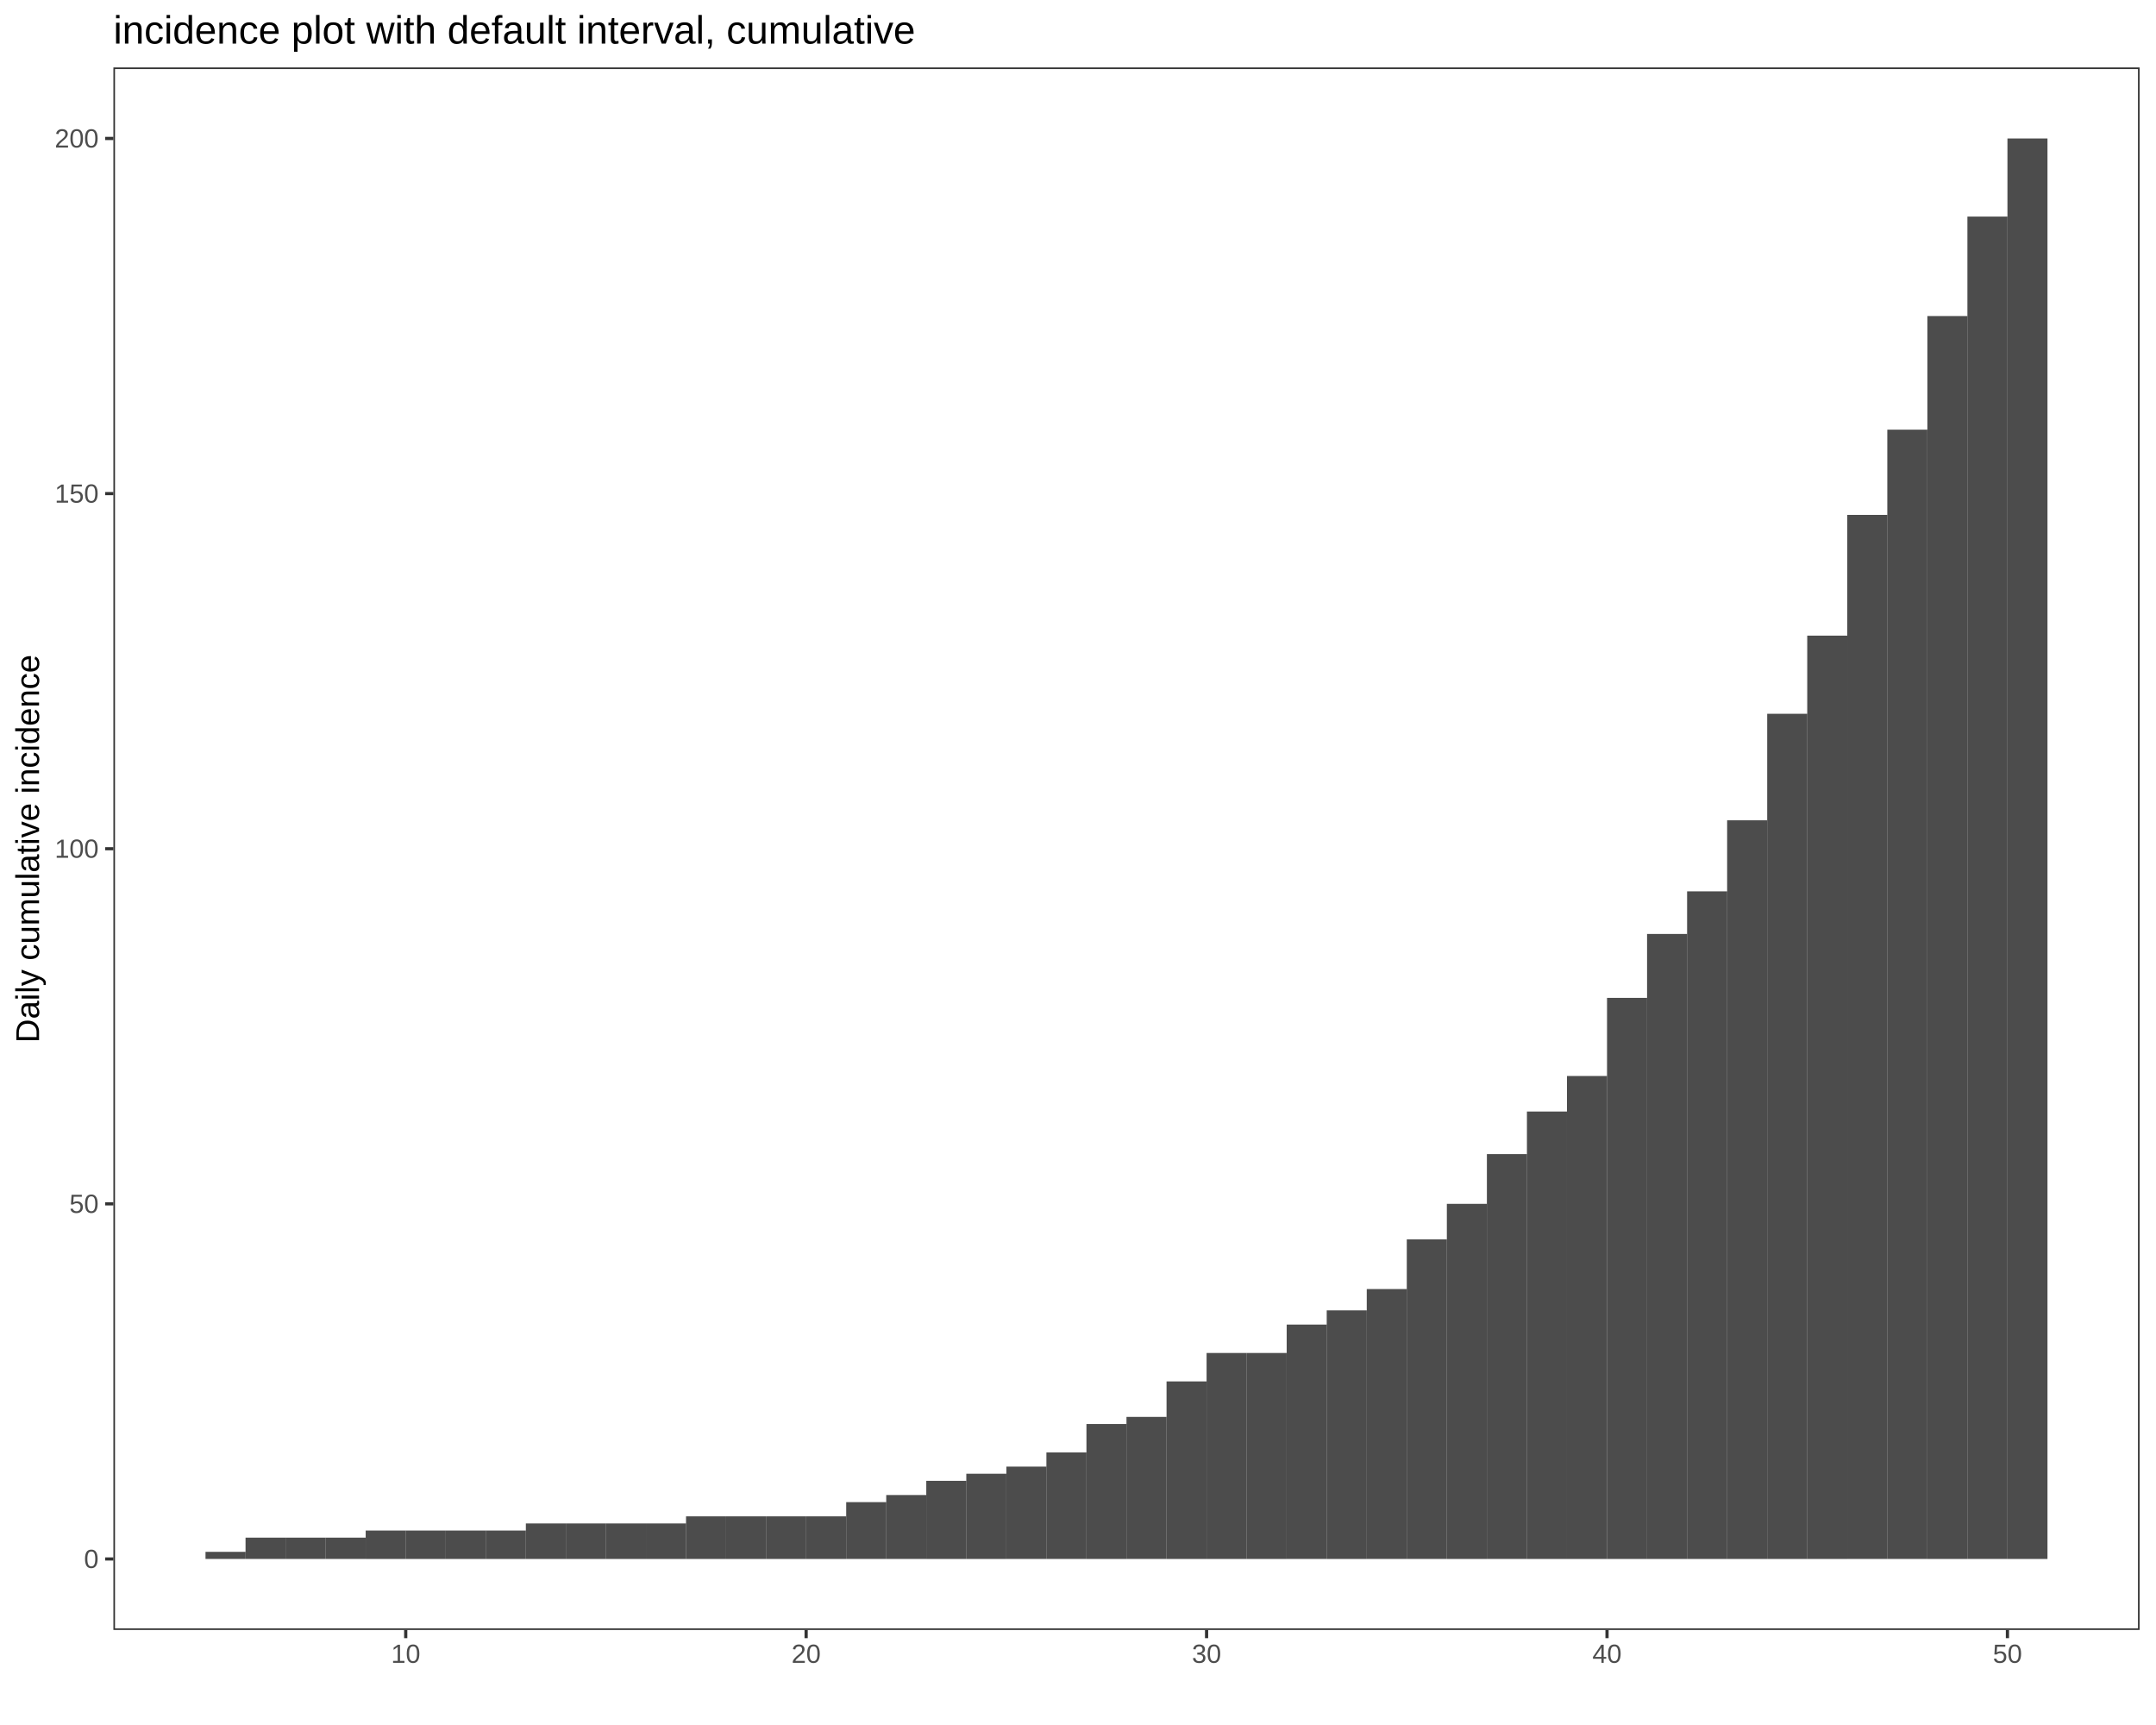
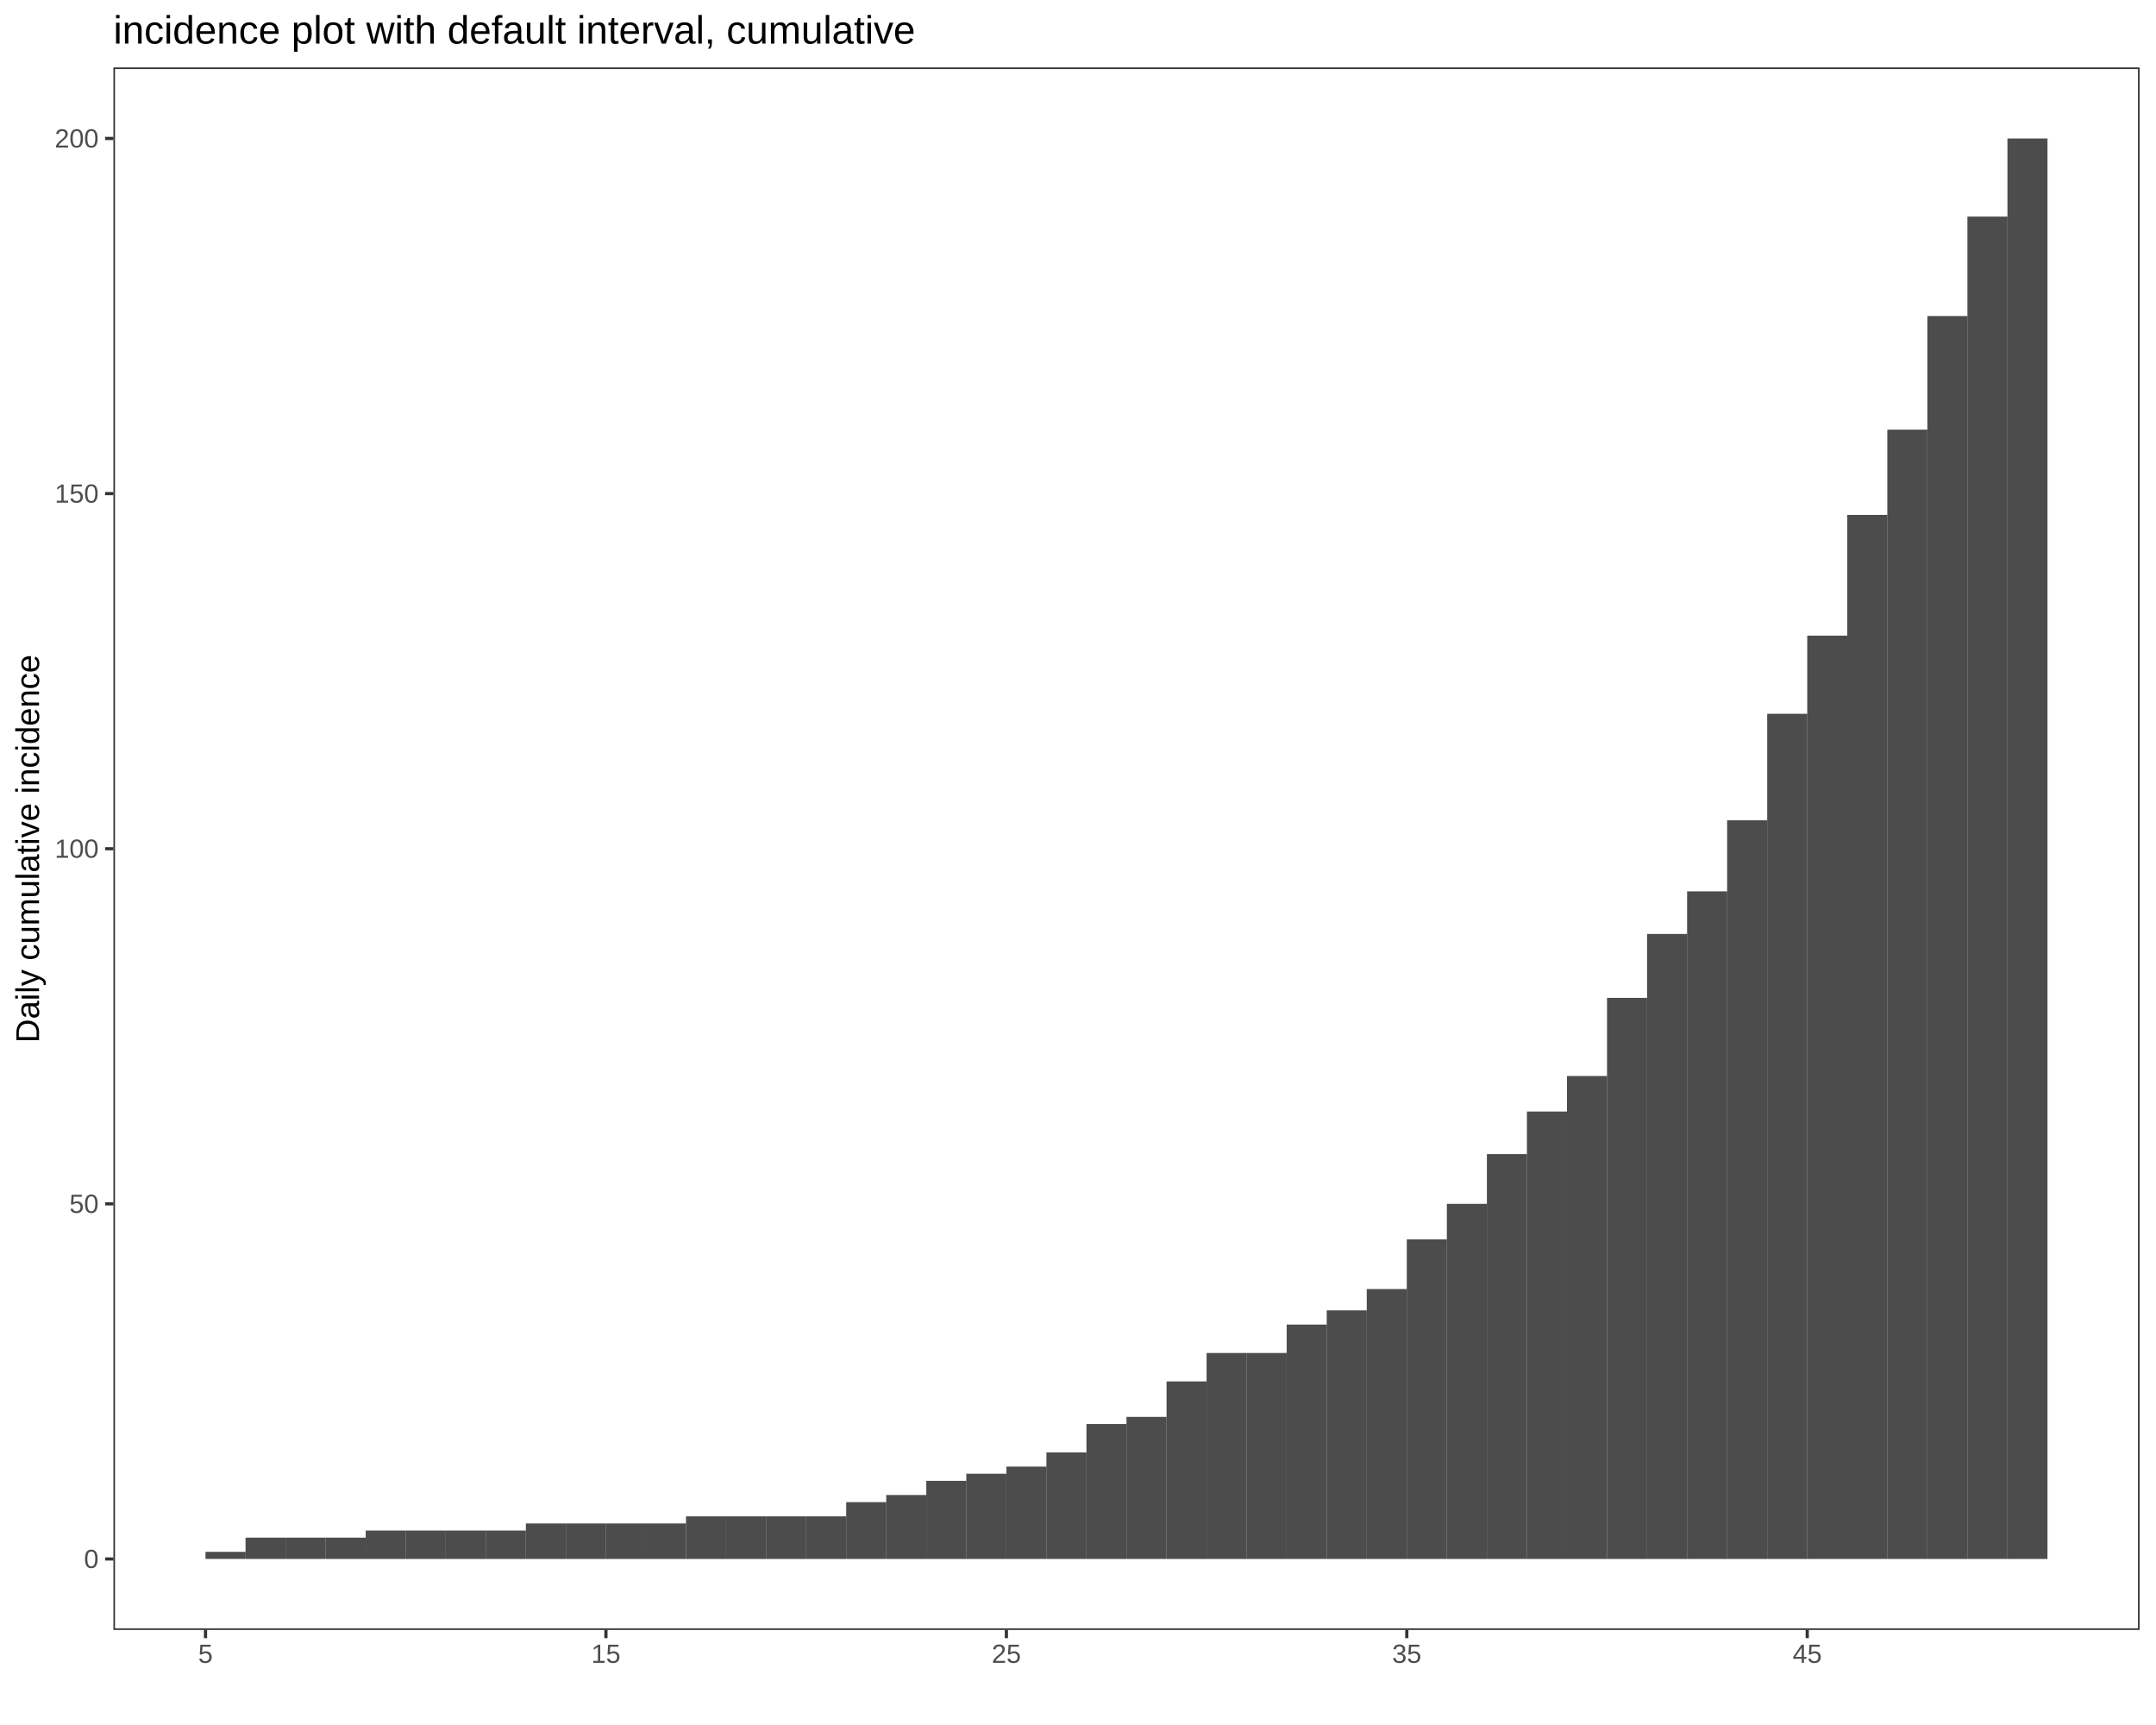
<svg xmlns="http://www.w3.org/2000/svg" viewBox="0 0 720.00 576.00">
  <defs>
    <style type="text/css">
    line, polyline, polygon, path, rect, circle {
      fill: none;
      stroke: #000000;
      stroke-linecap: round;
      stroke-linejoin: round;
      stroke-miterlimit: 10.00;
    }
  </style>
  </defs>
  <rect width="100%" height="100%" style="stroke: none; fill: #FFFFFF;" />
  <rect x="0.00" y="0.00" width="720.00" height="576.00" style="stroke-width: 1.07; stroke: #FFFFFF; fill: #FFFFFF;" />
  <defs>
    <clipPath id="cpMzcuODd8NzE0LjUyfDU0NC4yN3wyMi41Mg==">
      <rect x="37.87" y="22.52" width="676.65" height="521.75" />
    </clipPath>
  </defs>
  <rect x="37.87" y="22.52" width="676.65" height="521.75" style="stroke-width: 1.07; stroke: none; fill: #FFFFFF;" clip-path="url(#cpMzcuODd8NzE0LjUyfDU0NC4yN3wyMi41Mg==)" />
  <rect x="68.63" y="518.18" width="13.37" height="2.37" style="stroke-width: 1.07; stroke: none; stroke-linecap: butt; fill: #000000; fill-opacity: 0.70;" clip-path="url(#cpMzcuODd8NzE0LjUyfDU0NC4yN3wyMi41Mg==)" />
  <rect x="82.00" y="513.44" width="13.37" height="7.11" style="stroke-width: 1.07; stroke: none; stroke-linecap: butt; fill: #000000; fill-opacity: 0.70;" clip-path="url(#cpMzcuODd8NzE0LjUyfDU0NC4yN3wyMi41Mg==)" />
  <rect x="95.37" y="513.44" width="13.37" height="7.11" style="stroke-width: 1.07; stroke: none; stroke-linecap: butt; fill: #000000; fill-opacity: 0.70;" clip-path="url(#cpMzcuODd8NzE0LjUyfDU0NC4yN3wyMi41Mg==)" />
  <rect x="108.74" y="513.44" width="13.37" height="7.11" style="stroke-width: 1.07; stroke: none; stroke-linecap: butt; fill: #000000; fill-opacity: 0.70;" clip-path="url(#cpMzcuODd8NzE0LjUyfDU0NC4yN3wyMi41Mg==)" />
  <rect x="122.12" y="511.07" width="13.37" height="9.49" style="stroke-width: 1.07; stroke: none; stroke-linecap: butt; fill: #000000; fill-opacity: 0.70;" clip-path="url(#cpMzcuODd8NzE0LjUyfDU0NC4yN3wyMi41Mg==)" />
  <rect x="135.49" y="511.07" width="13.37" height="9.49" style="stroke-width: 1.07; stroke: none; stroke-linecap: butt; fill: #000000; fill-opacity: 0.70;" clip-path="url(#cpMzcuODd8NzE0LjUyfDU0NC4yN3wyMi41Mg==)" />
  <rect x="148.86" y="511.07" width="13.37" height="9.49" style="stroke-width: 1.07; stroke: none; stroke-linecap: butt; fill: #000000; fill-opacity: 0.70;" clip-path="url(#cpMzcuODd8NzE0LjUyfDU0NC4yN3wyMi41Mg==)" />
  <rect x="162.23" y="511.07" width="13.37" height="9.49" style="stroke-width: 1.07; stroke: none; stroke-linecap: butt; fill: #000000; fill-opacity: 0.70;" clip-path="url(#cpMzcuODd8NzE0LjUyfDU0NC4yN3wyMi41Mg==)" />
  <rect x="175.61" y="508.70" width="13.37" height="11.86" style="stroke-width: 1.07; stroke: none; stroke-linecap: butt; fill: #000000; fill-opacity: 0.70;" clip-path="url(#cpMzcuODd8NzE0LjUyfDU0NC4yN3wyMi41Mg==)" />
  <rect x="188.98" y="508.70" width="13.37" height="11.86" style="stroke-width: 1.07; stroke: none; stroke-linecap: butt; fill: #000000; fill-opacity: 0.70;" clip-path="url(#cpMzcuODd8NzE0LjUyfDU0NC4yN3wyMi41Mg==)" />
  <rect x="202.35" y="508.70" width="13.37" height="11.86" style="stroke-width: 1.07; stroke: none; stroke-linecap: butt; fill: #000000; fill-opacity: 0.70;" clip-path="url(#cpMzcuODd8NzE0LjUyfDU0NC4yN3wyMi41Mg==)" />
  <rect x="215.72" y="508.70" width="13.37" height="11.86" style="stroke-width: 1.07; stroke: none; stroke-linecap: butt; fill: #000000; fill-opacity: 0.70;" clip-path="url(#cpMzcuODd8NzE0LjUyfDU0NC4yN3wyMi41Mg==)" />
  <rect x="229.10" y="506.33" width="13.37" height="14.23" style="stroke-width: 1.07; stroke: none; stroke-linecap: butt; fill: #000000; fill-opacity: 0.70;" clip-path="url(#cpMzcuODd8NzE0LjUyfDU0NC4yN3wyMi41Mg==)" />
  <rect x="242.47" y="506.33" width="13.37" height="14.23" style="stroke-width: 1.07; stroke: none; stroke-linecap: butt; fill: #000000; fill-opacity: 0.70;" clip-path="url(#cpMzcuODd8NzE0LjUyfDU0NC4yN3wyMi41Mg==)" />
  <rect x="255.84" y="506.33" width="13.37" height="14.23" style="stroke-width: 1.07; stroke: none; stroke-linecap: butt; fill: #000000; fill-opacity: 0.70;" clip-path="url(#cpMzcuODd8NzE0LjUyfDU0NC4yN3wyMi41Mg==)" />
  <rect x="269.21" y="506.33" width="13.37" height="14.23" style="stroke-width: 1.07; stroke: none; stroke-linecap: butt; fill: #000000; fill-opacity: 0.70;" clip-path="url(#cpMzcuODd8NzE0LjUyfDU0NC4yN3wyMi41Mg==)" />
  <rect x="282.59" y="501.58" width="13.37" height="18.97" style="stroke-width: 1.07; stroke: none; stroke-linecap: butt; fill: #000000; fill-opacity: 0.70;" clip-path="url(#cpMzcuODd8NzE0LjUyfDU0NC4yN3wyMi41Mg==)" />
  <rect x="295.96" y="499.21" width="13.37" height="21.34" style="stroke-width: 1.07; stroke: none; stroke-linecap: butt; fill: #000000; fill-opacity: 0.70;" clip-path="url(#cpMzcuODd8NzE0LjUyfDU0NC4yN3wyMi41Mg==)" />
  <rect x="309.33" y="494.47" width="13.37" height="26.09" style="stroke-width: 1.07; stroke: none; stroke-linecap: butt; fill: #000000; fill-opacity: 0.70;" clip-path="url(#cpMzcuODd8NzE0LjUyfDU0NC4yN3wyMi41Mg==)" />
  <rect x="322.70" y="492.10" width="13.37" height="28.46" style="stroke-width: 1.07; stroke: none; stroke-linecap: butt; fill: #000000; fill-opacity: 0.70;" clip-path="url(#cpMzcuODd8NzE0LjUyfDU0NC4yN3wyMi41Mg==)" />
  <rect x="336.08" y="489.72" width="13.37" height="30.83" style="stroke-width: 1.07; stroke: none; stroke-linecap: butt; fill: #000000; fill-opacity: 0.70;" clip-path="url(#cpMzcuODd8NzE0LjUyfDU0NC4yN3wyMi41Mg==)" />
  <rect x="349.45" y="484.98" width="13.37" height="35.57" style="stroke-width: 1.07; stroke: none; stroke-linecap: butt; fill: #000000; fill-opacity: 0.70;" clip-path="url(#cpMzcuODd8NzE0LjUyfDU0NC4yN3wyMi41Mg==)" />
  <rect x="362.82" y="475.50" width="13.37" height="45.06" style="stroke-width: 1.07; stroke: none; stroke-linecap: butt; fill: #000000; fill-opacity: 0.70;" clip-path="url(#cpMzcuODd8NzE0LjUyfDU0NC4yN3wyMi41Mg==)" />
  <rect x="376.19" y="473.12" width="13.37" height="47.43" style="stroke-width: 1.07; stroke: none; stroke-linecap: butt; fill: #000000; fill-opacity: 0.70;" clip-path="url(#cpMzcuODd8NzE0LjUyfDU0NC4yN3wyMi41Mg==)" />
  <rect x="389.57" y="461.27" width="13.37" height="59.29" style="stroke-width: 1.07; stroke: none; stroke-linecap: butt; fill: #000000; fill-opacity: 0.70;" clip-path="url(#cpMzcuODd8NzE0LjUyfDU0NC4yN3wyMi41Mg==)" />
  <rect x="402.94" y="451.78" width="13.37" height="68.78" style="stroke-width: 1.07; stroke: none; stroke-linecap: butt; fill: #000000; fill-opacity: 0.70;" clip-path="url(#cpMzcuODd8NzE0LjUyfDU0NC4yN3wyMi41Mg==)" />
  <rect x="416.31" y="451.78" width="13.37" height="68.78" style="stroke-width: 1.07; stroke: none; stroke-linecap: butt; fill: #000000; fill-opacity: 0.70;" clip-path="url(#cpMzcuODd8NzE0LjUyfDU0NC4yN3wyMi41Mg==)" />
  <rect x="429.69" y="442.29" width="13.37" height="78.26" style="stroke-width: 1.07; stroke: none; stroke-linecap: butt; fill: #000000; fill-opacity: 0.70;" clip-path="url(#cpMzcuODd8NzE0LjUyfDU0NC4yN3wyMi41Mg==)" />
  <rect x="443.06" y="437.55" width="13.37" height="83.01" style="stroke-width: 1.07; stroke: none; stroke-linecap: butt; fill: #000000; fill-opacity: 0.70;" clip-path="url(#cpMzcuODd8NzE0LjUyfDU0NC4yN3wyMi41Mg==)" />
  <rect x="456.43" y="430.43" width="13.37" height="90.12" style="stroke-width: 1.07; stroke: none; stroke-linecap: butt; fill: #000000; fill-opacity: 0.70;" clip-path="url(#cpMzcuODd8NzE0LjUyfDU0NC4yN3wyMi41Mg==)" />
  <rect x="469.80" y="413.83" width="13.37" height="106.72" style="stroke-width: 1.07; stroke: none; stroke-linecap: butt; fill: #000000; fill-opacity: 0.70;" clip-path="url(#cpMzcuODd8NzE0LjUyfDU0NC4yN3wyMi41Mg==)" />
  <rect x="483.18" y="401.98" width="13.37" height="118.58" style="stroke-width: 1.07; stroke: none; stroke-linecap: butt; fill: #000000; fill-opacity: 0.70;" clip-path="url(#cpMzcuODd8NzE0LjUyfDU0NC4yN3wyMi41Mg==)" />
  <rect x="496.55" y="385.37" width="13.37" height="135.18" style="stroke-width: 1.07; stroke: none; stroke-linecap: butt; fill: #000000; fill-opacity: 0.70;" clip-path="url(#cpMzcuODd8NzE0LjUyfDU0NC4yN3wyMi41Mg==)" />
  <rect x="509.92" y="371.15" width="13.37" height="149.41" style="stroke-width: 1.07; stroke: none; stroke-linecap: butt; fill: #000000; fill-opacity: 0.70;" clip-path="url(#cpMzcuODd8NzE0LjUyfDU0NC4yN3wyMi41Mg==)" />
  <rect x="523.29" y="359.29" width="13.37" height="161.27" style="stroke-width: 1.07; stroke: none; stroke-linecap: butt; fill: #000000; fill-opacity: 0.70;" clip-path="url(#cpMzcuODd8NzE0LjUyfDU0NC4yN3wyMi41Mg==)" />
  <rect x="536.67" y="333.20" width="13.37" height="187.36" style="stroke-width: 1.07; stroke: none; stroke-linecap: butt; fill: #000000; fill-opacity: 0.70;" clip-path="url(#cpMzcuODd8NzE0LjUyfDU0NC4yN3wyMi41Mg==)" />
  <rect x="550.04" y="311.86" width="13.37" height="208.70" style="stroke-width: 1.07; stroke: none; stroke-linecap: butt; fill: #000000; fill-opacity: 0.70;" clip-path="url(#cpMzcuODd8NzE0LjUyfDU0NC4yN3wyMi41Mg==)" />
  <rect x="563.41" y="297.63" width="13.37" height="222.93" style="stroke-width: 1.07; stroke: none; stroke-linecap: butt; fill: #000000; fill-opacity: 0.70;" clip-path="url(#cpMzcuODd8NzE0LjUyfDU0NC4yN3wyMi41Mg==)" />
  <rect x="576.78" y="273.91" width="13.37" height="246.65" style="stroke-width: 1.07; stroke: none; stroke-linecap: butt; fill: #000000; fill-opacity: 0.70;" clip-path="url(#cpMzcuODd8NzE0LjUyfDU0NC4yN3wyMi41Mg==)" />
  <rect x="590.16" y="238.34" width="13.37" height="282.22" style="stroke-width: 1.07; stroke: none; stroke-linecap: butt; fill: #000000; fill-opacity: 0.70;" clip-path="url(#cpMzcuODd8NzE0LjUyfDU0NC4yN3wyMi41Mg==)" />
  <rect x="603.53" y="212.25" width="13.37" height="308.31" style="stroke-width: 1.07; stroke: none; stroke-linecap: butt; fill: #000000; fill-opacity: 0.70;" clip-path="url(#cpMzcuODd8NzE0LjUyfDU0NC4yN3wyMi41Mg==)" />
  <rect x="616.90" y="171.93" width="13.37" height="348.62" style="stroke-width: 1.07; stroke: none; stroke-linecap: butt; fill: #000000; fill-opacity: 0.70;" clip-path="url(#cpMzcuODd8NzE0LjUyfDU0NC4yN3wyMi41Mg==)" />
  <rect x="630.27" y="143.47" width="13.37" height="377.08" style="stroke-width: 1.07; stroke: none; stroke-linecap: butt; fill: #000000; fill-opacity: 0.70;" clip-path="url(#cpMzcuODd8NzE0LjUyfDU0NC4yN3wyMi41Mg==)" />
  <rect x="643.65" y="105.53" width="13.37" height="415.03" style="stroke-width: 1.07; stroke: none; stroke-linecap: butt; fill: #000000; fill-opacity: 0.70;" clip-path="url(#cpMzcuODd8NzE0LjUyfDU0NC4yN3wyMi41Mg==)" />
  <rect x="657.02" y="72.32" width="13.37" height="448.23" style="stroke-width: 1.07; stroke: none; stroke-linecap: butt; fill: #000000; fill-opacity: 0.70;" clip-path="url(#cpMzcuODd8NzE0LjUyfDU0NC4yN3wyMi41Mg==)" />
  <rect x="670.39" y="46.24" width="13.37" height="474.32" style="stroke-width: 1.07; stroke: none; stroke-linecap: butt; fill: #000000; fill-opacity: 0.70;" clip-path="url(#cpMzcuODd8NzE0LjUyfDU0NC4yN3wyMi41Mg==)" />
  <rect x="37.87" y="22.52" width="676.65" height="521.75" style="stroke-width: 1.07; stroke: #333333;" clip-path="url(#cpMzcuODd8NzE0LjUyfDU0NC4yN3wyMi41Mg==)" />
  <defs>
    <clipPath id="cpMC4wMHw3MjAuMDB8NTc2LjAwfDAuMDA=">
      <rect x="0.00" y="0.00" width="720.00" height="576.00" />
    </clipPath>
  </defs>
  <g clip-path="url(#cpMC4wMHw3MjAuMDB8NTc2LjAwfDAuMDA=)">
    <text x="28.05" y="523.58" style="font-size: 8.80px; fill: #4D4D4D; font-family: Liberation Sans;" textLength="4.89px" lengthAdjust="spacingAndGlyphs">0</text>
  </g>
  <g clip-path="url(#cpMC4wMHw3MjAuMDB8NTc2LjAwfDAuMDA=)">
    <text x="23.16" y="405.00" style="font-size: 8.80px; fill: #4D4D4D; font-family: Liberation Sans;" textLength="9.78px" lengthAdjust="spacingAndGlyphs">50</text>
  </g>
  <g clip-path="url(#cpMC4wMHw3MjAuMDB8NTc2LjAwfDAuMDA=)">
    <text x="18.27" y="286.42" style="font-size: 8.80px; fill: #4D4D4D; font-family: Liberation Sans;" textLength="14.67px" lengthAdjust="spacingAndGlyphs">100</text>
  </g>
  <g clip-path="url(#cpMC4wMHw3MjAuMDB8NTc2LjAwfDAuMDA=)">
    <text x="18.27" y="167.84" style="font-size: 8.80px; fill: #4D4D4D; font-family: Liberation Sans;" textLength="14.67px" lengthAdjust="spacingAndGlyphs">150</text>
  </g>
  <g clip-path="url(#cpMC4wMHw3MjAuMDB8NTc2LjAwfDAuMDA=)">
    <text x="18.27" y="49.26" style="font-size: 8.80px; fill: #4D4D4D; font-family: Liberation Sans;" textLength="14.67px" lengthAdjust="spacingAndGlyphs">200</text>
  </g>
  <polyline points="35.13,520.56 37.87,520.56 " style="stroke-width: 1.07; stroke: #333333; stroke-linecap: butt;" clip-path="url(#cpMC4wMHw3MjAuMDB8NTc2LjAwfDAuMDA=)" />
  <polyline points="35.13,401.98 37.87,401.98 " style="stroke-width: 1.07; stroke: #333333; stroke-linecap: butt;" clip-path="url(#cpMC4wMHw3MjAuMDB8NTc2LjAwfDAuMDA=)" />
  <polyline points="35.13,283.40 37.87,283.40 " style="stroke-width: 1.07; stroke: #333333; stroke-linecap: butt;" clip-path="url(#cpMC4wMHw3MjAuMDB8NTc2LjAwfDAuMDA=)" />
  <polyline points="35.13,164.82 37.87,164.82 " style="stroke-width: 1.07; stroke: #333333; stroke-linecap: butt;" clip-path="url(#cpMC4wMHw3MjAuMDB8NTc2LjAwfDAuMDA=)" />
  <polyline points="35.13,46.24 37.87,46.24 " style="stroke-width: 1.07; stroke: #333333; stroke-linecap: butt;" clip-path="url(#cpMC4wMHw3MjAuMDB8NTc2LjAwfDAuMDA=)" />
-   <polyline points="135.49,547.01 135.49,544.27 " style="stroke-width: 1.07; stroke: #333333; stroke-linecap: butt;" clip-path="url(#cpMC4wMHw3MjAuMDB8NTc2LjAwfDAuMDA=)" />
-   <polyline points="269.21,547.01 269.21,544.27 " style="stroke-width: 1.07; stroke: #333333; stroke-linecap: butt;" clip-path="url(#cpMC4wMHw3MjAuMDB8NTc2LjAwfDAuMDA=)" />
-   <polyline points="402.94,547.01 402.94,544.27 " style="stroke-width: 1.07; stroke: #333333; stroke-linecap: butt;" clip-path="url(#cpMC4wMHw3MjAuMDB8NTc2LjAwfDAuMDA=)" />
-   <polyline points="536.67,547.01 536.67,544.27 " style="stroke-width: 1.07; stroke: #333333; stroke-linecap: butt;" clip-path="url(#cpMC4wMHw3MjAuMDB8NTc2LjAwfDAuMDA=)" />
-   <polyline points="670.39,547.01 670.39,544.27 " style="stroke-width: 1.07; stroke: #333333; stroke-linecap: butt;" clip-path="url(#cpMC4wMHw3MjAuMDB8NTc2LjAwfDAuMDA=)" />
+   <polyline points="68.63,547.01 68.63,544.27 " style="stroke-width: 1.07; stroke: #333333; stroke-linecap: butt;" clip-path="url(#cpMC4wMHw3MjAuMDB8NTc2LjAwfDAuMDA=)" />
+   <polyline points="202.35,547.01 202.35,544.27 " style="stroke-width: 1.07; stroke: #333333; stroke-linecap: butt;" clip-path="url(#cpMC4wMHw3MjAuMDB8NTc2LjAwfDAuMDA=)" />
+   <polyline points="336.08,547.01 336.08,544.27 " style="stroke-width: 1.07; stroke: #333333; stroke-linecap: butt;" clip-path="url(#cpMC4wMHw3MjAuMDB8NTc2LjAwfDAuMDA=)" />
+   <polyline points="469.80,547.01 469.80,544.27 " style="stroke-width: 1.07; stroke: #333333; stroke-linecap: butt;" clip-path="url(#cpMC4wMHw3MjAuMDB8NTc2LjAwfDAuMDA=)" />
+   <polyline points="603.53,547.01 603.53,544.27 " style="stroke-width: 1.07; stroke: #333333; stroke-linecap: butt;" clip-path="url(#cpMC4wMHw3MjAuMDB8NTc2LjAwfDAuMDA=)" />
  <g clip-path="url(#cpMC4wMHw3MjAuMDB8NTc2LjAwfDAuMDA=)">
-     <text x="130.60" y="555.25" style="font-size: 8.80px; fill: #4D4D4D; font-family: Liberation Sans;" textLength="9.78px" lengthAdjust="spacingAndGlyphs">10</text>
+     <text x="66.18" y="555.25" style="font-size: 8.80px; fill: #4D4D4D; font-family: Liberation Sans;" textLength="4.89px" lengthAdjust="spacingAndGlyphs">5</text>
  </g>
  <g clip-path="url(#cpMC4wMHw3MjAuMDB8NTc2LjAwfDAuMDA=)">
-     <text x="264.32" y="555.25" style="font-size: 8.80px; fill: #4D4D4D; font-family: Liberation Sans;" textLength="9.78px" lengthAdjust="spacingAndGlyphs">20</text>
+     <text x="197.46" y="555.25" style="font-size: 8.80px; fill: #4D4D4D; font-family: Liberation Sans;" textLength="9.78px" lengthAdjust="spacingAndGlyphs">15</text>
  </g>
  <g clip-path="url(#cpMC4wMHw3MjAuMDB8NTc2LjAwfDAuMDA=)">
-     <text x="398.05" y="555.25" style="font-size: 8.80px; fill: #4D4D4D; font-family: Liberation Sans;" textLength="9.78px" lengthAdjust="spacingAndGlyphs">30</text>
+     <text x="331.19" y="555.25" style="font-size: 8.80px; fill: #4D4D4D; font-family: Liberation Sans;" textLength="9.78px" lengthAdjust="spacingAndGlyphs">25</text>
  </g>
  <g clip-path="url(#cpMC4wMHw3MjAuMDB8NTc2LjAwfDAuMDA=)">
-     <text x="531.77" y="555.25" style="font-size: 8.80px; fill: #4D4D4D; font-family: Liberation Sans;" textLength="9.78px" lengthAdjust="spacingAndGlyphs">40</text>
+     <text x="464.91" y="555.25" style="font-size: 8.80px; fill: #4D4D4D; font-family: Liberation Sans;" textLength="9.78px" lengthAdjust="spacingAndGlyphs">35</text>
  </g>
  <g clip-path="url(#cpMC4wMHw3MjAuMDB8NTc2LjAwfDAuMDA=)">
-     <text x="665.50" y="555.25" style="font-size: 8.80px; fill: #4D4D4D; font-family: Liberation Sans;" textLength="9.78px" lengthAdjust="spacingAndGlyphs">50</text>
+     <text x="598.64" y="555.25" style="font-size: 8.80px; fill: #4D4D4D; font-family: Liberation Sans;" textLength="9.78px" lengthAdjust="spacingAndGlyphs">45</text>
  </g>
  <g clip-path="url(#cpMC4wMHw3MjAuMDB8NTc2LjAwfDAuMDA=)">
    <text transform="translate(13.04,348.22) rotate(-90)" style="font-size: 11.00px; font-family: Liberation Sans;" textLength="129.66px" lengthAdjust="spacingAndGlyphs">Daily cumulative incidence</text>
  </g>
  <g clip-path="url(#cpMC4wMHw3MjAuMDB8NTc2LjAwfDAuMDA=)">
    <text x="37.87" y="14.56" style="font-size: 13.20px; font-family: Liberation Sans;" textLength="267.42px" lengthAdjust="spacingAndGlyphs">incidence plot with default interval, cumulative</text>
  </g>
</svg>
